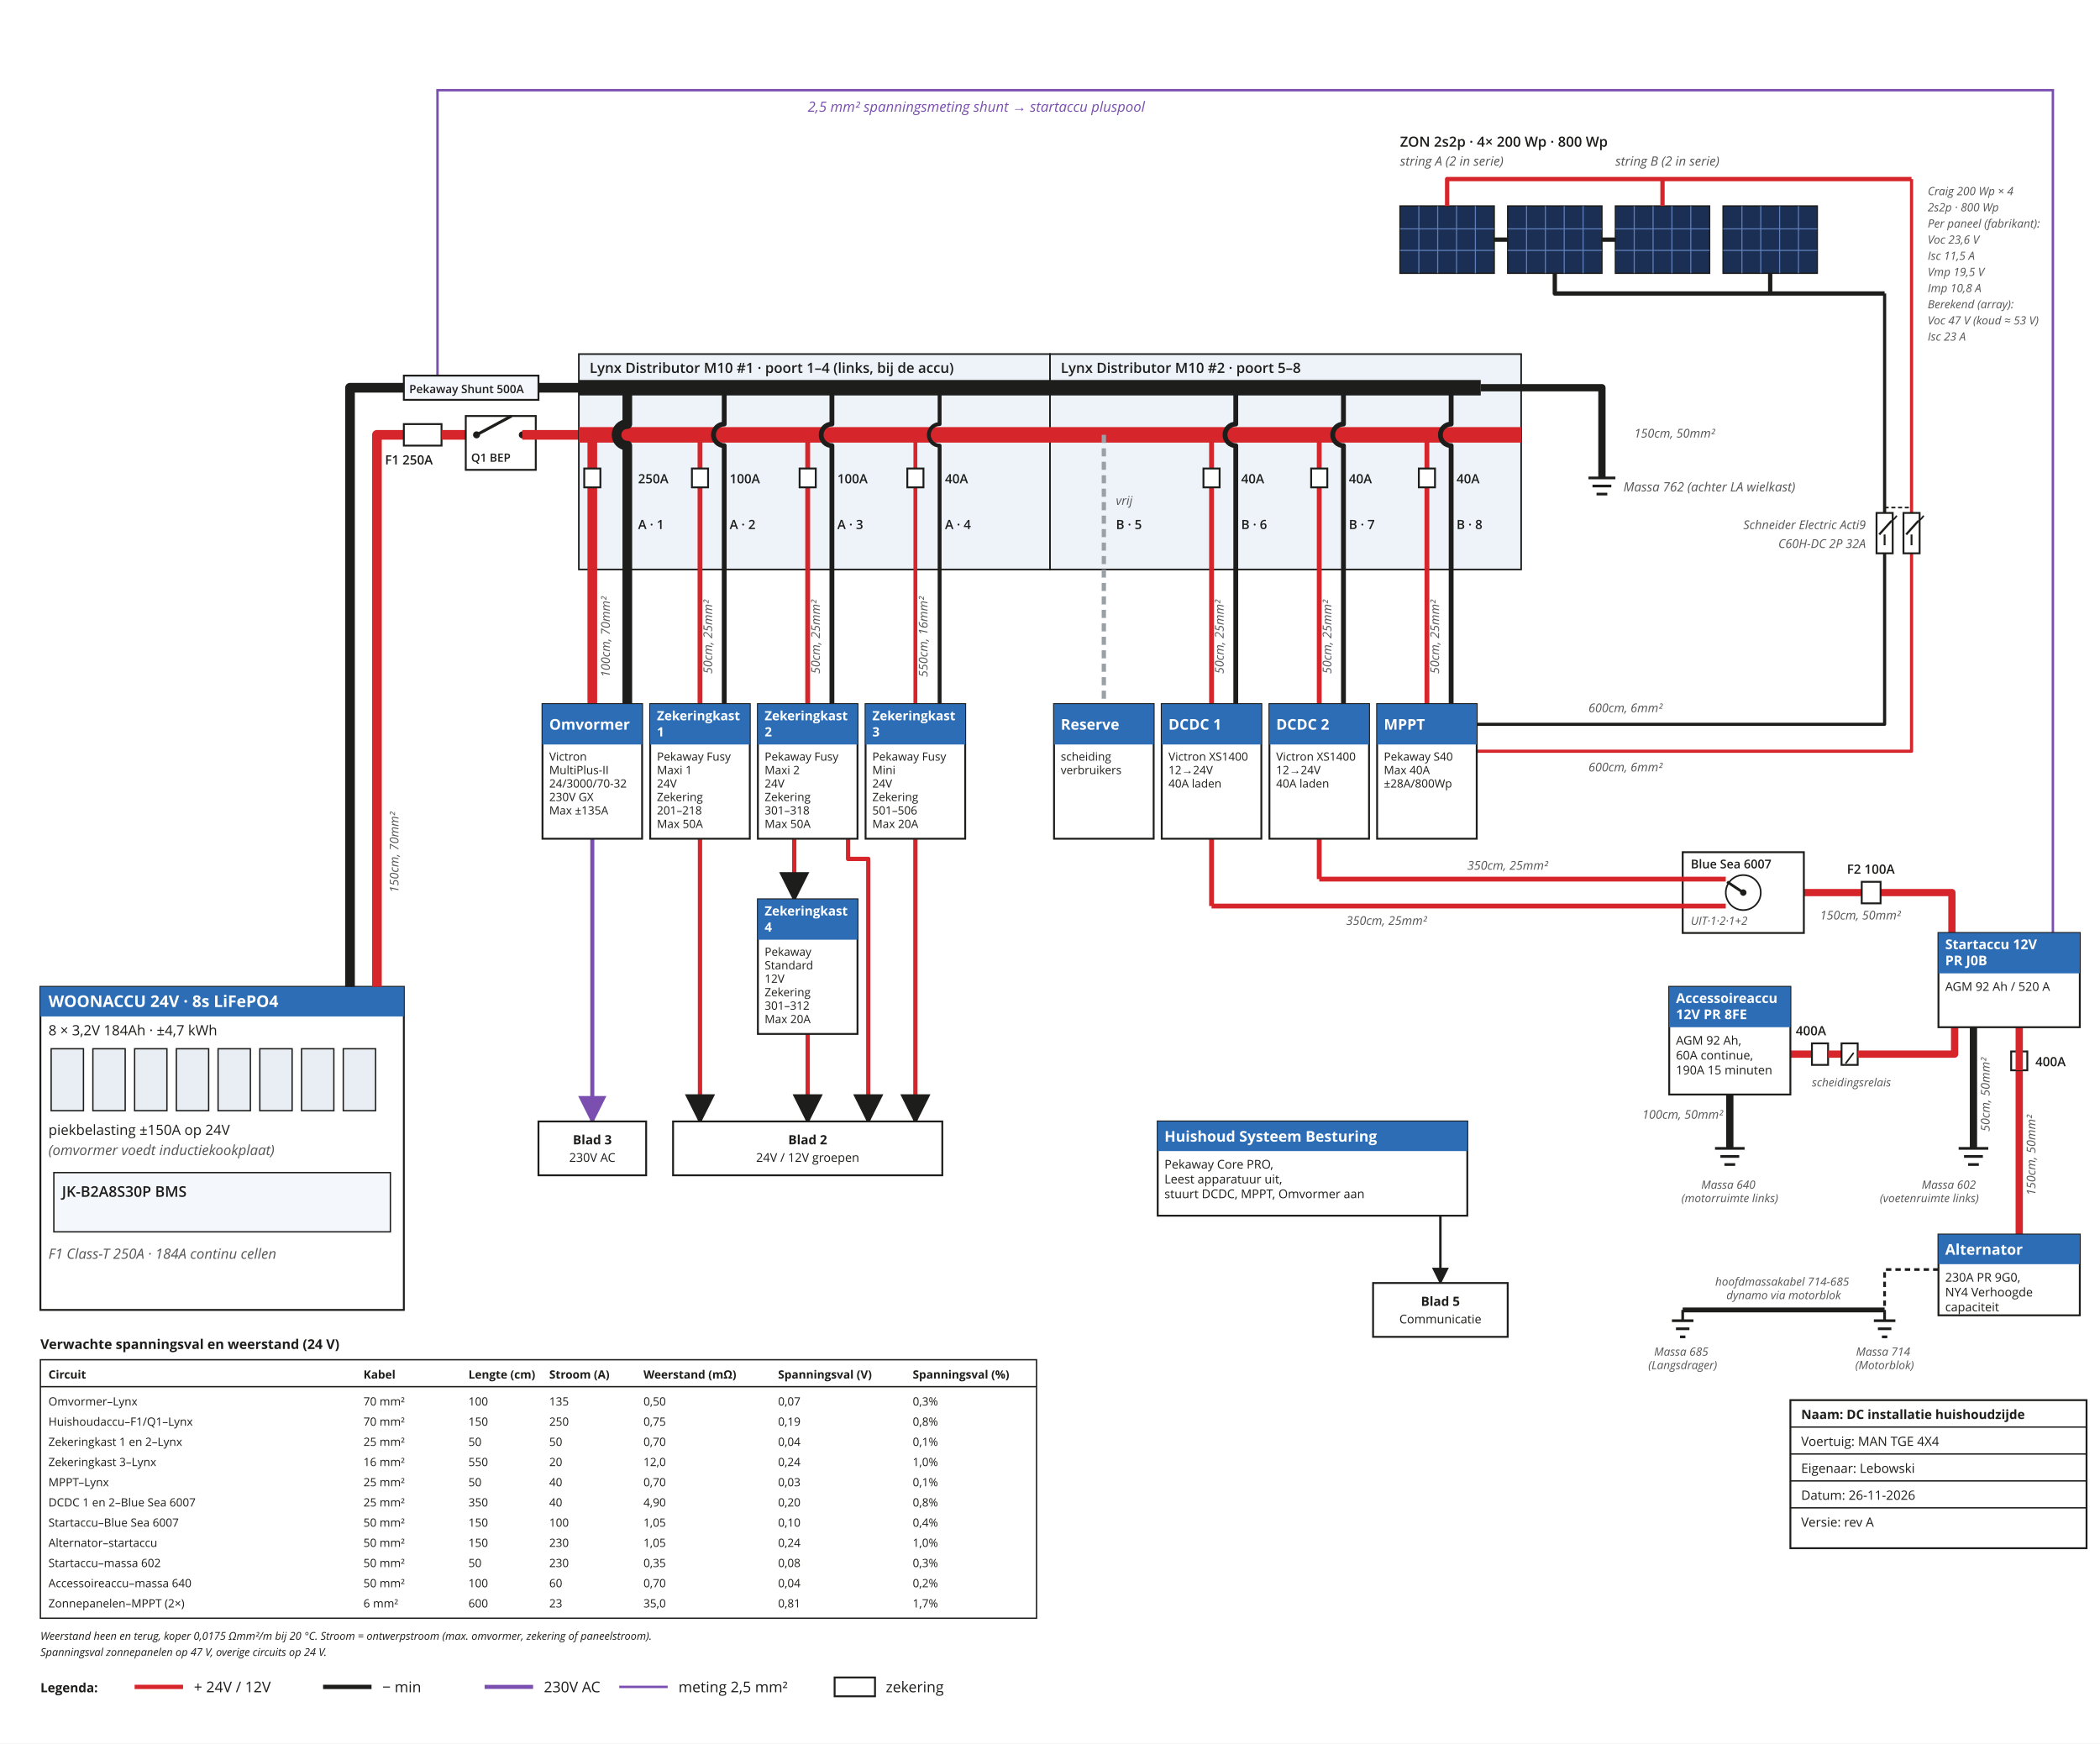
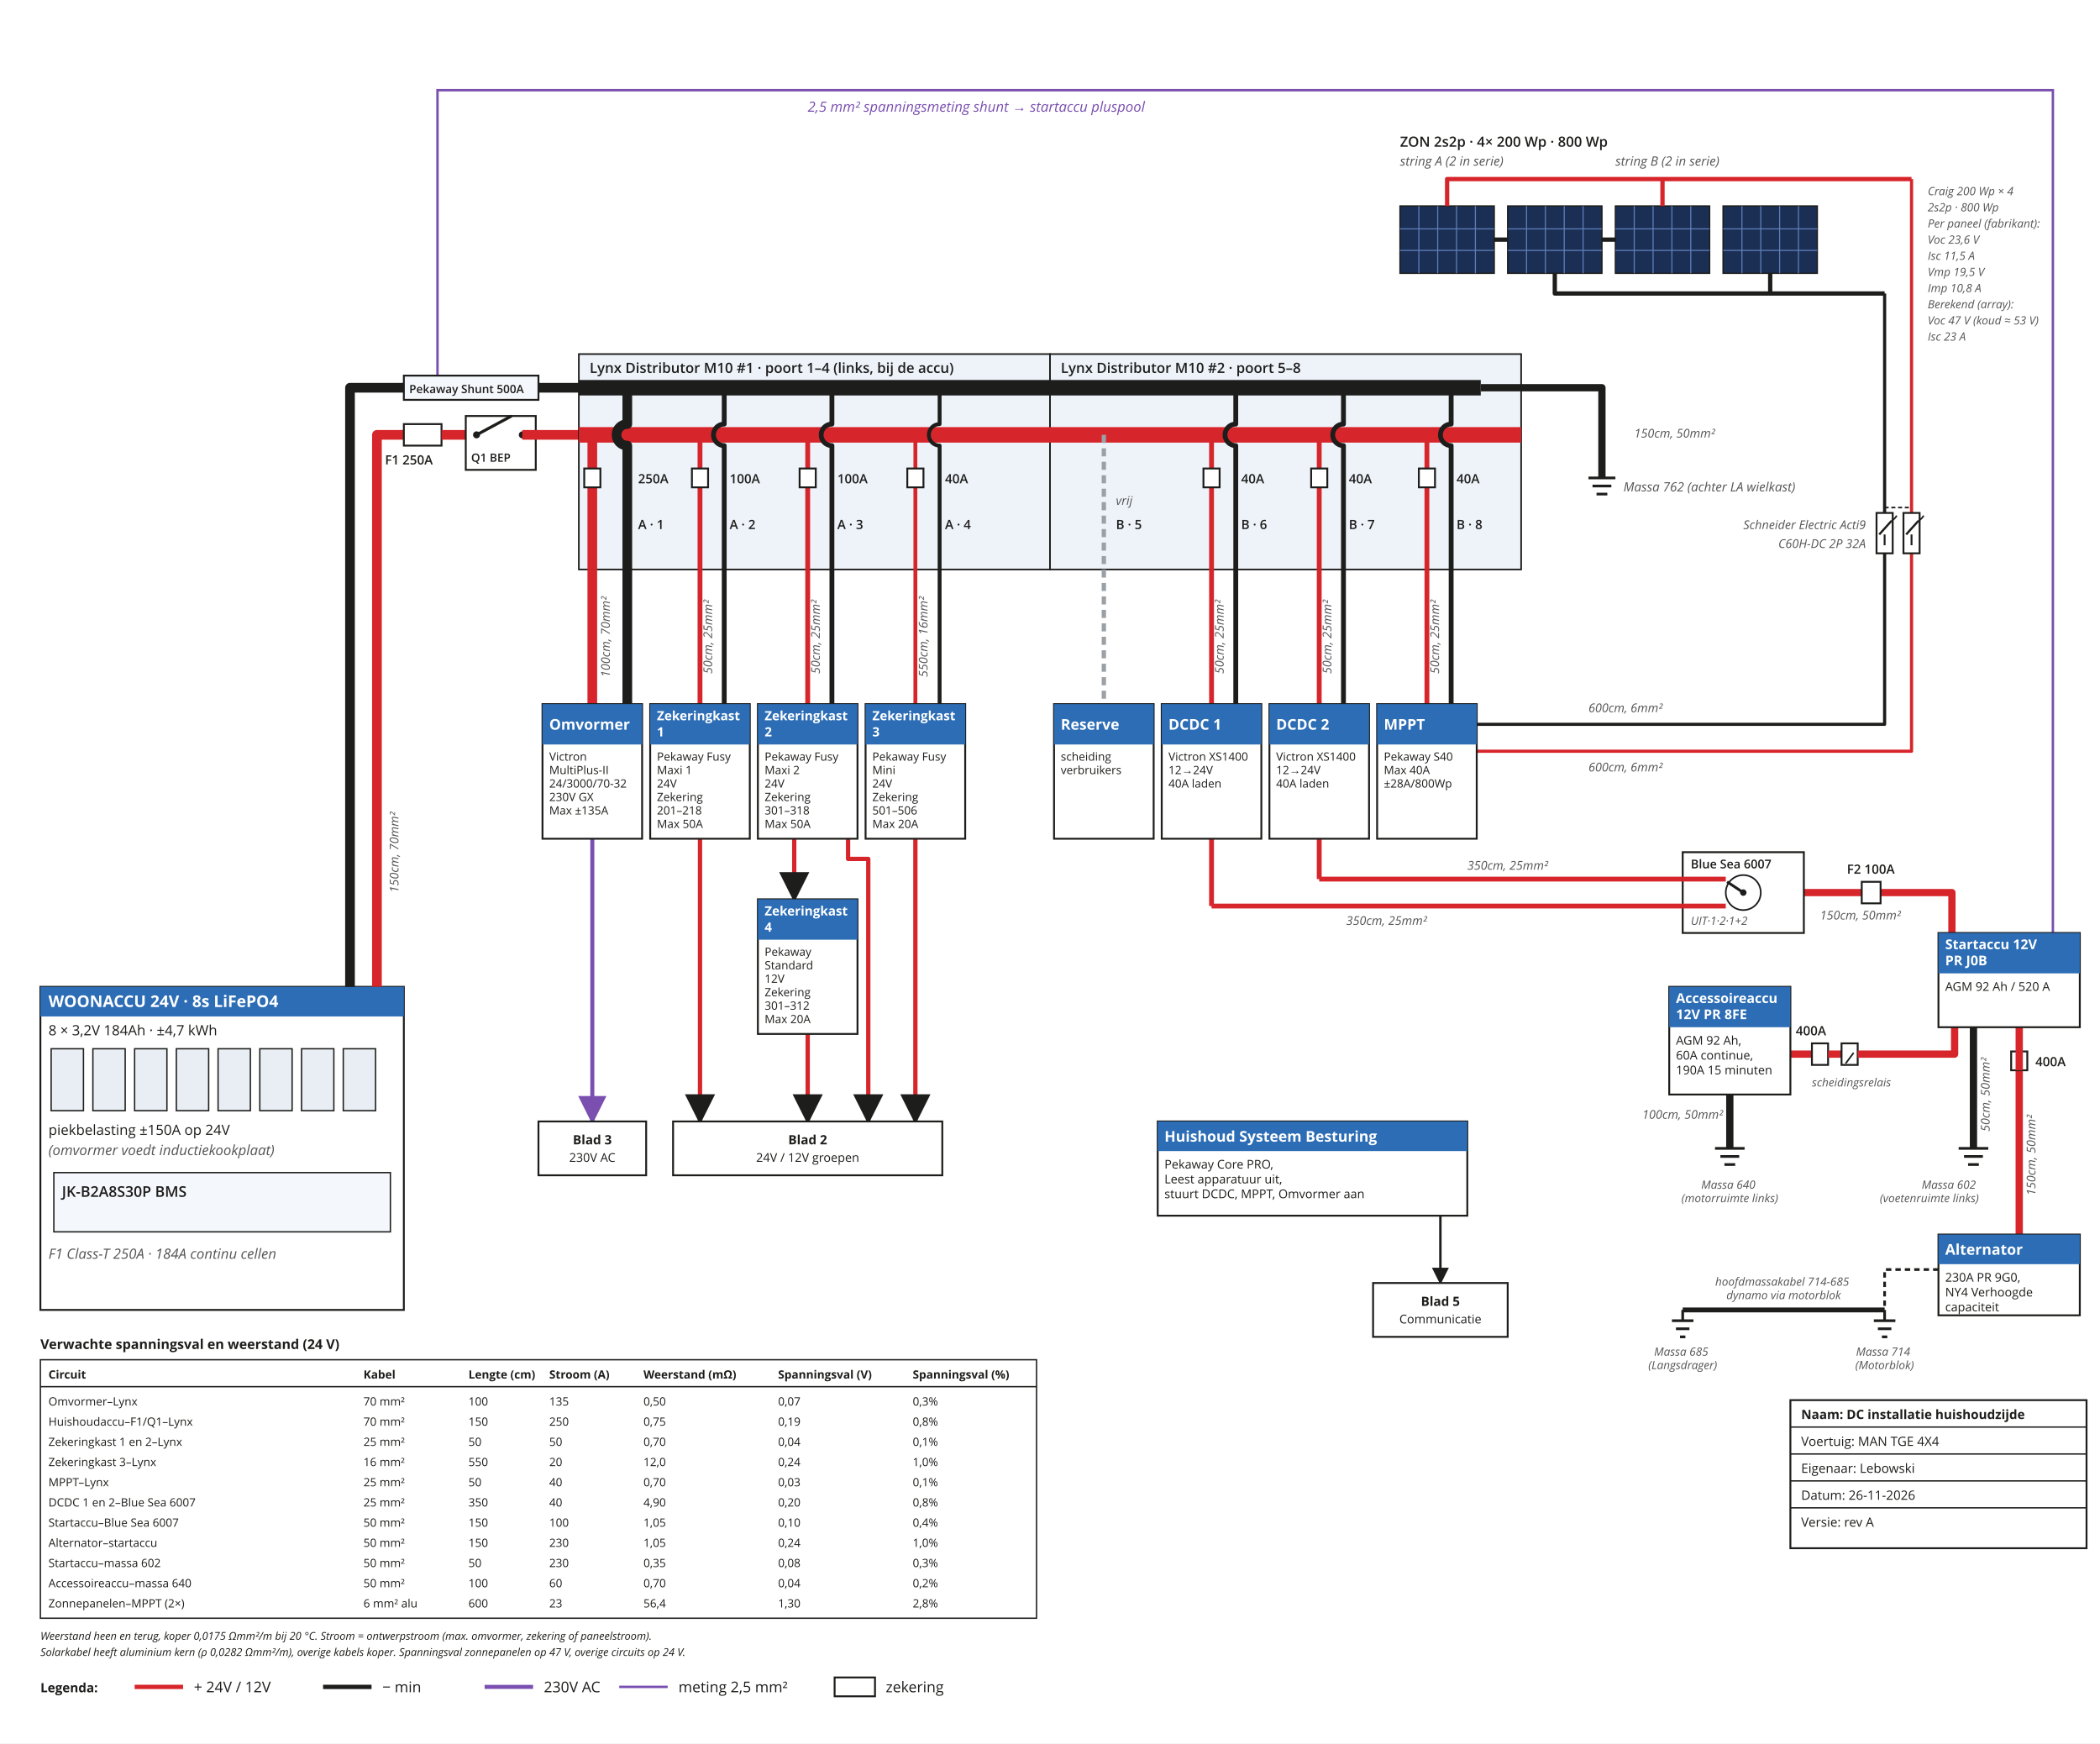
<svg xmlns="http://www.w3.org/2000/svg" viewBox="0 0 1560 1295" role="img" aria-label="Blad 1 energie en laden: woonaccu links onder, Lynx A en B midden met poorten 1 tot 8, zon 2s2p rechtsboven, 12V voertuigdelen rechts.">
  <rect width="100%" height="100%" fill="#fff" />
  <defs>
    <style>.p{stroke:#d7262b;stroke-width:3.2;fill:none;stroke-linejoin:round}
.n{stroke:#1d1d1b;stroke-width:3.2;fill:none;stroke-linejoin:round}
.ac{stroke:#7a4fb0;stroke-width:3;fill:none}
.box{fill:#fff;stroke:#1d1d1b;stroke-width:1.4}
.hd{fill:#2c6db5}
.ht{fill:#fff;font:700 12px 'Open Sans',Arial,sans-serif}
.bt{fill:#1d1d1b;font:400 11px 'Open Sans',Arial,sans-serif}
.lb{fill:#1d1d1b;font:600 11px 'Open Sans',Arial,sans-serif}
.cb{fill:#555;font:italic 400 10.5px 'Open Sans',Arial,sans-serif}
.fz{fill:#fff;stroke:#1d1d1b;stroke-width:1.4}
.fr{fill:#eef3fa;stroke:#1d1d1b;stroke-width:1.2}
.pv{fill:#1b2f55;stroke:#1d1d1b}
</style>
    <marker id="ar" viewBox="0 0 10 10" refX="9" refY="5" markerWidth="7" markerHeight="7" orient="auto-start-reverse">
      <path d="M0 0L10 5L0 10z" fill="#1d1d1b" />
    </marker>
    <marker id="arp" viewBox="0 0 10 10" refX="9" refY="5" markerWidth="7" markerHeight="7" orient="auto-start-reverse">
      <path d="M0 0L10 5L0 10z" fill="#7a4fb0" />
    </marker>
    <g id="pvp">
      <rect width="70" height="50" class="pv" />
      <path d="M0 17H70M0 33H70M14 0V50M28 0V50M42 0V50M56 0V50" stroke="#5f7fb8" stroke-width=".8" />
    </g>
  </defs>
  <g transform="translate(0,93)">
    <use href="#pvp" x="1040" y="60" />
    <use href="#pvp" x="1120" y="60" />
    <use href="#pvp" x="1200" y="60" />
    <use href="#pvp" x="1280" y="60" />
    <path d="M1110 85H1120" class="n" />
    <path d="M1190 85H1200" class="n" />
    <path d="M1075 60V40H1420" class="p" />
    <path d="M1155 110V125H1400" class="n" />
    <path d="M1235 60V40" class="p" />
    <path d="M1315 110V125" class="n" />
    <text x="1432" y="52" class="cb" style="font-size:8.5px">Craig 200 Wp × 4</text>
    <text x="1432" y="64" class="cb" style="font-size:8.5px">2s2p · 800 Wp</text>
    <text x="1432" y="76" class="cb" style="font-size:8.5px">Per paneel (fabrikant):</text>
    <text x="1432" y="88" class="cb" style="font-size:8.5px">Voc 23,6 V</text>
    <text x="1432" y="100" class="cb" style="font-size:8.5px">Isc 11,5 A</text>
    <text x="1432" y="112" class="cb" style="font-size:8.5px">Vmp 19,5 V</text>
    <text x="1432" y="124" class="cb" style="font-size:8.5px">Imp 10,8 A</text>
    <text x="1432" y="136" class="cb" style="font-size:8.5px">Berekend (array):</text>
    <text x="1432" y="148" class="cb" style="font-size:8.5px">Voc 47 V (koud ≈ 53 V)</text>
    <text x="1432" y="160" class="cb" style="font-size:8.5px">Isc 23 A</text>
    <text x="1040" y="30" class="cb" style="font-size:9.5px">string A (2 in serie)</text>
    <text x="1200" y="30" class="cb" style="font-size:9.5px">string B (2 in serie)</text>
    <text x="1040" y="16" class="lb" style="font-size:10.5px">ZON 2s2p · 4× 200 Wp · 800 Wp</text>
    <path d="M1420 40V465H1097" class="p" style="stroke-width:2.34" />
    <text x="1180" y="480" class="cb" style="font-size:9px">600cm, 6mm²</text>
    <path d="M1400 125V445H1097" class="n" style="stroke-width:2.34" />
    <text x="1180" y="436" class="cb" style="font-size:9px">600cm, 6mm²</text>
    <path d="M1400 284H1420" stroke="#1d1d1b" stroke-width="1.2" stroke-dasharray="3 2" />
    <rect x="1394" y="288" width="12" height="30" fill="#fff" stroke="#1d1d1b" stroke-width="1.4" />
    <path d="M1400 312V304" stroke="#1d1d1b" stroke-width="1.4" />
    <path d="M1396 304L1405 294" stroke="#1d1d1b" stroke-width="1.6" />
    <path d="M1405 294Q1408 292 1409 290" stroke="#1d1d1b" stroke-width="1.2" fill="none" />
    <rect x="1414" y="288" width="12" height="30" fill="#fff" stroke="#1d1d1b" stroke-width="1.4" />
    <path d="M1420 312V304" stroke="#1d1d1b" stroke-width="1.4" />
    <path d="M1416 304L1425 294" stroke="#1d1d1b" stroke-width="1.6" />
    <path d="M1425 294Q1428 292 1429 290" stroke="#1d1d1b" stroke-width="1.2" fill="none" />
    <path d="M1070 810V860" stroke="#1d1d1b" stroke-width="1.8" marker-end="url(#ar)" />
    <rect x="1020" y="860" width="100" height="40" class="box" />
    <text x="1070" y="877" text-anchor="middle" class="ht" style="font-size:9.5px;fill:#1d1d1b">Blad 5</text>
    <text x="1070" y="890" text-anchor="middle" class="bt" style="font-size:9px">Communicatie</text>
    <text x="1386" y="300" class="cb" style="font-size:9px" text-anchor="end">Schneider Electric Acti9</text>
    <text x="1386" y="314" class="cb" style="font-size:9px" text-anchor="end">C60H-DC 2P 32A</text>
    <path d="M325 187V-26H1525V600" stroke="#7a4fb0" stroke-width="1.8" fill="none" />
    <text x="600" y="-10" class="cb" style="fill:#7a4fb0">2,5 mm² spanningsmeting shunt → startaccu pluspool</text>
    <rect x="30" y="640" width="270" height="240" class="box" />
    <rect x="30" y="640" width="270" height="22" class="hd" />
    <text x="36" y="655" class="ht">WOONACCU 24V · 8s LiFePO4</text>
    <text x="36" y="676" class="bt" style="font-size:10.5px">8 × 3,2V 184Ah · ±4,7 kWh</text>
    <rect x="38" y="686" width="24" height="46" fill="#e9eef5" stroke="#1d1d1b" />
    <rect x="69" y="686" width="24" height="46" fill="#e9eef5" stroke="#1d1d1b" />
    <rect x="100" y="686" width="24" height="46" fill="#e9eef5" stroke="#1d1d1b" />
    <rect x="131" y="686" width="24" height="46" fill="#e9eef5" stroke="#1d1d1b" />
    <rect x="162" y="686" width="24" height="46" fill="#e9eef5" stroke="#1d1d1b" />
    <rect x="193" y="686" width="24" height="46" fill="#e9eef5" stroke="#1d1d1b" />
    <rect x="224" y="686" width="24" height="46" fill="#e9eef5" stroke="#1d1d1b" />
    <rect x="255" y="686" width="24" height="46" fill="#e9eef5" stroke="#1d1d1b" />
    <text x="36" y="750" class="bt" style="font-size:10.5px">piekbelasting ±150A op 24V</text>
    <text x="36" y="765" class="cb">(omvormer voedt inductiekookplaat)</text>
    <rect x="40" y="778" width="250" height="44" fill="#f4f7fb" stroke="#1d1d1b" />
    <text x="46" y="796" class="lb">JK-B2A8S30P BMS</text>
    <text x="36" y="842" class="cb">F1 Class-T 250A · 184A continu cellen</text>
    <path d="M260 640V195H300" class="n" style="stroke-width:7.2" />
    <path d="M280 640V230H300" class="p" style="stroke-width:7.2" />
    <text transform="translate(296,540) rotate(-90)" text-anchor="middle" class="cb" style="font-size:9px">150cm, 70mm²</text>
    <path d="M400 195H430" class="n" style="stroke-width:7.2" />
    <rect x="300" y="186" width="100" height="18" class="box" style="fill:#f4f7fb" />
    <text x="304" y="199" class="lb" style="font-size:8.5px">Pekaway Shunt 500A</text>
    <rect x="300" y="222" width="28" height="16" class="fz" />
    <text x="286" y="252" class="lb" style="font-size:9.5px">F1 250A</text>
    <path d="M328 230H346" class="p" style="stroke-width:7.2" />
    <rect x="346" y="216" width="52" height="40" fill="none" stroke="#1d1d1b" stroke-width="1.4" />
    <circle cx="354" cy="230" r="2.6" fill="#1d1d1b" />
    <circle cx="388" cy="230" r="2.6" fill="#1d1d1b" />
    <path d="M354 230L380 216" stroke="#1d1d1b" stroke-width="2.2" />
    <path d="M388 230H430" class="p" style="stroke-width:7.2" />
    <text x="350" y="250" class="lb" style="font-size:8.5px">Q1 BEP</text>
    <rect x="430" y="170" width="350" height="160" class="fr" />
    <text x="438" y="184" class="lb" style="font-size:10.5px">Lynx Distributor M10 #1 · poort 1–4 (links, bij de accu)</text>
    <rect x="780" y="170" width="350" height="160" class="fr" />
    <text x="788" y="184" class="lb" style="font-size:10.5px">Lynx Distributor M10 #2 · poort 5–8</text>
    <path d="M430 195H1100" class="n" style="stroke-width:11.5" />
    <path d="M430 230H1130" class="p" style="stroke-width:11.5" />
    <path d="M1100 195H1190V262" class="n" style="stroke-width:5.4" />
    <text x="1214" y="232" class="cb" style="font-size:9px">150cm, 50mm²</text>
    <path d="M1180 262H1200M1183 268H1197M1186 274H1194" stroke="#1d1d1b" stroke-width="2" />
    <text x="1206" y="272" class="cb" style="font-size:9.5px">Massa 762 (achter LA wielkast)</text>
    <path d="M466 430V238a8 8 0 0 1 0-16V195" class="n" style="stroke-width:7.2" />
    <path d="M538 430V238a8 8 0 0 1 0-16V195" class="n" style="stroke-width:3.6" />
    <path d="M618 430V238a8 8 0 0 1 0-16V195" class="n" style="stroke-width:3.6" />
    <path d="M698 430V238a8 8 0 0 1 0-16V195" class="n" style="stroke-width:2.88" />
    <path d="M918 430V238a8 8 0 0 1 0-16V195" class="n" style="stroke-width:3.6" />
    <path d="M998 430V238a8 8 0 0 1 0-16V195" class="n" style="stroke-width:3.6" />
    <path d="M1078 430V238a8 8 0 0 1 0-16V195" class="n" style="stroke-width:3.6" />
    <path d="M440 230V330" class="p" style="stroke-width:7.2" />
    <rect x="434" y="255" width="12" height="14" class="fz" />
    <text x="474" y="266" class="lb" style="font-size:9.5px">250A</text>
    <text x="474" y="300" class="lb" style="font-size:9.5px">A · 1</text>
    <path d="M440 330V430" class="p" style="stroke-width:7.2" />
    <path d="M520 230V330" class="p" style="stroke-width:3.6" />
    <rect x="514" y="255" width="12" height="14" class="fz" />
    <text x="542" y="266" class="lb" style="font-size:9.5px">100A</text>
    <text x="542" y="300" class="lb" style="font-size:9.5px">A · 2</text>
    <path d="M520 330V430" class="p" style="stroke-width:3.6" />
    <path d="M600 230V330" class="p" style="stroke-width:3.6" />
    <rect x="594" y="255" width="12" height="14" class="fz" />
    <text x="622" y="266" class="lb" style="font-size:9.5px">100A</text>
    <text x="622" y="300" class="lb" style="font-size:9.5px">A · 3</text>
    <path d="M600 330V430" class="p" style="stroke-width:3.6" />
    <path d="M680 230V330" class="p" style="stroke-width:2.88" />
    <rect x="674" y="255" width="12" height="14" class="fz" />
    <text x="702" y="266" class="lb" style="font-size:9.5px">40A</text>
    <text x="702" y="300" class="lb" style="font-size:9.5px">A · 4</text>
    <path d="M680 330V430" class="p" style="stroke-width:2.88" />
    <path d="M820 230V330" class="p" style="stroke:#9aa0a6;stroke-dasharray:6 4" />
    <text x="829" y="282" class="cb" style="font-size:9px">vrij</text>
    <text x="829" y="300" class="lb" style="font-size:9.5px">B · 5</text>
    <path d="M820 330V430" class="p" style="stroke:#9aa0a6;stroke-dasharray:6 4" />
    <path d="M900 230V330" class="p" style="stroke-width:3.6" />
    <rect x="894" y="255" width="12" height="14" class="fz" />
    <text x="922" y="266" class="lb" style="font-size:9.5px">40A</text>
    <text x="922" y="300" class="lb" style="font-size:9.5px">B · 6</text>
    <path d="M900 330V430" class="p" style="stroke-width:3.6" />
    <path d="M980 230V330" class="p" style="stroke-width:3.6" />
    <rect x="974" y="255" width="12" height="14" class="fz" />
    <text x="1002" y="266" class="lb" style="font-size:9.5px">40A</text>
    <text x="1002" y="300" class="lb" style="font-size:9.5px">B · 7</text>
    <path d="M980 330V430" class="p" style="stroke-width:3.6" />
    <path d="M1060 230V330" class="p" style="stroke-width:3.6" />
    <rect x="1054" y="255" width="12" height="14" class="fz" />
    <text x="1082" y="266" class="lb" style="font-size:9.5px">40A</text>
    <text x="1082" y="300" class="lb" style="font-size:9.5px">B · 8</text>
    <path d="M1060 330V430" class="p" style="stroke-width:3.6" />
    <path d="M440 530V740" class="ac" marker-end="url(#arp)" />
    <path d="M520 530V740" class="p" marker-end="url(#ar)" />
    <path d="M630 530V545H645V740" class="p" marker-end="url(#ar)" />
    <path d="M590 530V575" class="p" marker-end="url(#ar)" />
    <path d="M600 675V740" class="p" marker-end="url(#ar)" />
    <path d="M680 530V740" class="p" marker-end="url(#ar)" />
    <path d="M1450 600V570H1340" class="p" style="stroke-width:5.4" />
    <rect x="1383" y="562" width="14" height="16" class="fz" />
    <text x="1372" y="556" class="lb" style="font-size:9.5px">F2 100A</text>
    <text x="1352" y="590" class="cb" style="font-size:9px">150cm, 50mm²</text>
    <rect x="1250" y="540" width="90" height="60" class="box" />
    <circle cx="1295" cy="570" r="13" fill="#fff" stroke="#1d1d1b" stroke-width="1.2" />
    <circle cx="1295" cy="570" r="2.4" fill="#1d1d1b" />
    <path d="M1295 570L1283 562" stroke="#1d1d1b" stroke-width="2" />
    <text x="1256" y="552" class="lb" style="font-size:9px">Blue Sea 6007</text>
    <text x="1256" y="594" class="cb" style="font-size:8.5px">UIT·1·2·1+2</text>
    <path d="M1250 560H1282" class="p" style="stroke-width:3.6" />
    <path d="M1250 580H1282" class="p" style="stroke-width:3.6" />
    <path d="M980 560V530" class="p" style="stroke-width:3.6" />
    <path d="M980 560H1250" class="p" style="stroke-width:3.6" />
    <path d="M900 580V530" class="p" style="stroke-width:3.6" />
    <path d="M900 580H1250" class="p" style="stroke-width:3.6" />
    <text x="1090" y="553" class="cb" style="font-size:9px">350cm, 25mm²</text>
    <text x="1000" y="594" class="cb" style="font-size:9px">350cm, 25mm²</text>
    <path d="M1330 690H1346" class="p" style="stroke-width:5.4" />
    <rect x="1346" y="682" width="12" height="16" class="fz" />
    <text x="1334" y="676" class="lb" style="font-size:9.5px">400A</text>
    <path d="M1358 690H1368" class="p" style="stroke-width:5.4" />
    <rect x="1368" y="682" width="12" height="16" class="fz" />
    <path d="M1371 697L1377 689" stroke="#1d1d1b" stroke-width="1.2" />
    <text x="1346" y="714" class="cb" style="font-size:8.5px">scheidingsrelais</text>
    <path d="M1380 690H1452V670" class="p" style="stroke-width:5.4" />
    <path d="M1466 670V760" class="n" style="stroke-width:5.4" />
    <path d="M1455 760H1477M1459 766H1473M1462 772H1470" stroke="#1d1d1b" stroke-width="2" />
    <text x="1470" y="790" text-anchor="end" class="cb" style="font-size:8.5px">
      <tspan x="1470" dy="0">Massa 602</tspan>
      <tspan x="1470" dy="10">(voetenruimte links)</tspan>
    </text>
    <path d="M1440 850H1400V880" stroke="#1d1d1b" stroke-width="2" stroke-dasharray="4 3" fill="none" />
    <path d="M1400 880H1250" class="n" style="stroke-width:3.6" />
    <text x="1325" y="862" text-anchor="middle" class="cb" style="font-size:8.5px">
      <tspan x="1325" dy="0">hoofdmassakabel 714-685</tspan>
      <tspan x="1325" dy="10">dynamo via motorblok</tspan>
    </text>
    <path d="M1400 880V888M1392 888H1408M1395 894H1405M1398 900H1402" stroke="#1d1d1b" stroke-width="2" />
    <text x="1400" y="914" text-anchor="middle" class="cb" style="font-size:8.5px">
      <tspan x="1400" dy="0">Massa 714</tspan>
      <tspan x="1400" dy="10">(Motorblok)</tspan>
    </text>
    <path d="M1250 880V888M1242 888H1258M1245 894H1255M1248 900H1252" stroke="#1d1d1b" stroke-width="2" />
    <text x="1250" y="914" text-anchor="middle" class="cb" style="font-size:8.5px">
      <tspan x="1250" dy="0">Massa 685</tspan>
      <tspan x="1250" dy="10">(Langsdrager)</tspan>
    </text>
    <path d="M1285 720V760" class="n" style="stroke-width:5.4" />
    <path d="M1274 760H1296M1278 766H1292M1281 772H1289" stroke="#1d1d1b" stroke-width="2" />
    <text x="1280" y="738" text-anchor="end" class="cb" style="font-size:9px">100cm, 50mm²</text>
    <text x="1285" y="790" text-anchor="middle" class="cb" style="font-size:8.5px">
      <tspan x="1285" dy="0">Massa 640</tspan>
      <tspan x="1285" dy="10">(motorruimte links)</tspan>
    </text>
    <path d="M1500 824V688" class="p" style="stroke-width:5.4" />
    <rect x="1494" y="688" width="12" height="14" class="fz" />
    <path d="M1500 702V670" class="p" style="stroke-width:5.4" />
    <text x="1512" y="699" class="lb" style="font-size:9.5px">400A</text>
    <text transform="translate(1478,720) rotate(-90)" text-anchor="middle" class="cb" style="font-size:9px">50cm, 50mm²</text>
    <text transform="translate(1512,765) rotate(-90)" text-anchor="middle" class="cb" style="font-size:9px">150cm, 50mm²</text>
    <g transform="translate(30,1152)">
      <text x="0" y="12" class="bt" style="font-size:9.5px;font-weight:700;fill:#1d1d1b">Legenda:</text>
      <g transform="translate(70,0)">
        <path d="M0 8H36" class="p" />
        <text x="44" y="12" class="bt">+ 24V / 12V</text>
        <path d="M140 8H176" class="n" />
        <text x="184" y="12" class="bt">− min</text>
        <path d="M260 8H296" class="ac" />
        <text x="304" y="12" class="bt">230V AC</text>
        <path d="M360 8H396" stroke="#7a4fb0" stroke-width="1.8" />
        <text x="404" y="12" class="bt">meting 2,5 mm²</text>
        <rect x="520" y="1" width="30" height="14" class="fz" />
        <text x="558" y="12" class="bt">zekering</text>
      </g>
    </g>
    <rect x="403" y="430" width="74" height="100" class="box" />
    <rect x="403" y="430" width="74" height="30" class="hd" />
    <text x="408" y="449" class="ht" style="font-size:11px">Omvormer</text>
    <text x="408" y="472" class="bt" style="font-size:8.5px">Victron</text>
    <text x="408" y="482" class="bt" style="font-size:8.5px">MultiPlus-II</text>
    <text x="408" y="492" class="bt" style="font-size:8.5px">24/3000/70-32</text>
    <text x="408" y="502" class="bt" style="font-size:8.5px">230V GX</text>
    <text x="408" y="512" class="bt" style="font-size:8.5px">Max ±135A</text>
    <rect x="483" y="430" width="74" height="100" class="box" />
    <rect x="483" y="430" width="74" height="30" class="hd" />
    <text x="488" y="442" class="ht" style="font-size:9.5px">Zekeringkast</text>
    <text x="488" y="454" class="ht" style="font-size:9.5px">1</text>
    <text x="488" y="472" class="bt" style="font-size:8.5px">Pekaway Fusy</text>
    <text x="488" y="482" class="bt" style="font-size:8.5px">Maxi 1</text>
    <text x="488" y="492" class="bt" style="font-size:8.5px">24V</text>
    <text x="488" y="502" class="bt" style="font-size:8.5px">Zekering</text>
    <text x="488" y="512" class="bt" style="font-size:8.5px">201–218</text>
    <text x="488" y="522" class="bt" style="font-size:8.5px">Max 50A</text>
    <rect x="563" y="430" width="74" height="100" class="box" />
    <rect x="563" y="430" width="74" height="30" class="hd" />
    <text x="568" y="442" class="ht" style="font-size:9.5px">Zekeringkast</text>
    <text x="568" y="454" class="ht" style="font-size:9.5px">2</text>
    <text x="568" y="472" class="bt" style="font-size:8.5px">Pekaway Fusy</text>
    <text x="568" y="482" class="bt" style="font-size:8.5px">Maxi 2</text>
    <text x="568" y="492" class="bt" style="font-size:8.5px">24V</text>
    <text x="568" y="502" class="bt" style="font-size:8.5px">Zekering</text>
    <text x="568" y="512" class="bt" style="font-size:8.5px">301–318</text>
    <text x="568" y="522" class="bt" style="font-size:8.5px">Max 50A</text>
    <rect x="563" y="575" width="74" height="100" class="box" />
    <rect x="563" y="575" width="74" height="30" class="hd" />
    <text x="568" y="587" class="ht" style="font-size:9.5px">Zekeringkast</text>
    <text x="568" y="599" class="ht" style="font-size:9.5px">4</text>
    <text x="568" y="617" class="bt" style="font-size:8.5px">Pekaway</text>
    <text x="568" y="627" class="bt" style="font-size:8.5px">Standard</text>
    <text x="568" y="637" class="bt" style="font-size:8.5px">12V</text>
    <text x="568" y="647" class="bt" style="font-size:8.5px">Zekering</text>
    <text x="568" y="657" class="bt" style="font-size:8.5px">301–312</text>
    <text x="568" y="667" class="bt" style="font-size:8.5px">Max 20A</text>
    <rect x="643" y="430" width="74" height="100" class="box" />
    <rect x="643" y="430" width="74" height="30" class="hd" />
    <text x="648" y="442" class="ht" style="font-size:9.5px">Zekeringkast</text>
    <text x="648" y="454" class="ht" style="font-size:9.5px">3</text>
    <text x="648" y="472" class="bt" style="font-size:8.5px">Pekaway Fusy</text>
    <text x="648" y="482" class="bt" style="font-size:8.5px">Mini</text>
    <text x="648" y="492" class="bt" style="font-size:8.5px">24V</text>
    <text x="648" y="502" class="bt" style="font-size:8.5px">Zekering</text>
    <text x="648" y="512" class="bt" style="font-size:8.5px">501–506</text>
    <text x="648" y="522" class="bt" style="font-size:8.5px">Max 20A</text>
    <rect x="783" y="430" width="74" height="100" class="box" />
    <rect x="783" y="430" width="74" height="30" class="hd" />
    <text x="788" y="449" class="ht" style="font-size:11px">Reserve</text>
    <text x="788" y="472" class="bt" style="font-size:8.5px">scheiding</text>
    <text x="788" y="482" class="bt" style="font-size:8.5px">verbruikers</text>
    <rect x="863" y="430" width="74" height="100" class="box" />
    <rect x="863" y="430" width="74" height="30" class="hd" />
    <text x="868" y="449" class="ht" style="font-size:11px">DCDC 1</text>
    <text x="868" y="472" class="bt" style="font-size:8.5px">Victron XS1400</text>
    <text x="868" y="482" class="bt" style="font-size:8.5px">12→24V</text>
    <text x="868" y="492" class="bt" style="font-size:8.5px">40A laden</text>
    <rect x="943" y="430" width="74" height="100" class="box" />
    <rect x="943" y="430" width="74" height="30" class="hd" />
    <text x="948" y="449" class="ht" style="font-size:11px">DCDC 2</text>
    <text x="948" y="472" class="bt" style="font-size:8.5px">Victron XS1400</text>
    <text x="948" y="482" class="bt" style="font-size:8.5px">12→24V</text>
    <text x="948" y="492" class="bt" style="font-size:8.5px">40A laden</text>
    <rect x="1023" y="430" width="74" height="100" class="box" />
    <rect x="1023" y="430" width="74" height="30" class="hd" />
    <text x="1028" y="449" class="ht" style="font-size:11px">MPPT</text>
    <text x="1028" y="472" class="bt" style="font-size:8.5px">Pekaway S40</text>
    <text x="1028" y="482" class="bt" style="font-size:8.5px">Max 40A</text>
    <text x="1028" y="492" class="bt" style="font-size:8.5px">±28A/800Wp</text>
    <text transform="translate(453,380) rotate(-90)" text-anchor="middle" class="cb" style="font-size:9px">100cm, 70mm²</text>
    <text transform="translate(529,380) rotate(-90)" text-anchor="middle" class="cb" style="font-size:9px">50cm, 25mm²</text>
    <text transform="translate(609,380) rotate(-90)" text-anchor="middle" class="cb" style="font-size:9px">50cm, 25mm²</text>
    <text transform="translate(689,380) rotate(-90)" text-anchor="middle" class="cb" style="font-size:9px">550cm, 16mm²</text>
    <text transform="translate(909,380) rotate(-90)" text-anchor="middle" class="cb" style="font-size:9px">50cm, 25mm²</text>
    <text transform="translate(989,380) rotate(-90)" text-anchor="middle" class="cb" style="font-size:9px">50cm, 25mm²</text>
    <text transform="translate(1069,380) rotate(-90)" text-anchor="middle" class="cb" style="font-size:9px">50cm, 25mm²</text>
    <rect x="400" y="740" width="80" height="40" class="box" />
    <text x="440" y="757" text-anchor="middle" class="ht" style="font-size:9.5px;fill:#1d1d1b">Blad 3</text>
    <text x="440" y="770" text-anchor="middle" class="bt" style="font-size:9px">230V AC</text>
    <rect x="500" y="740" width="200" height="40" class="box" />
    <text x="600" y="757" text-anchor="middle" class="ht" style="font-size:9.5px;fill:#1d1d1b">Blad 2</text>
    <text x="600" y="770" text-anchor="middle" class="bt" style="font-size:9px">24V / 12V groepen</text>
    <rect x="1440" y="600" width="105" height="70" class="box" />
    <rect x="1440" y="600" width="105" height="30" class="hd" />
    <text x="1445" y="612" class="ht" style="font-size:10px">Startaccu 12V</text>
    <text x="1445" y="624" class="ht" style="font-size:10px">PR J0B</text>
    <text x="1445" y="643" class="bt" style="font-size:9px">AGM 92 Ah / 520 A</text>
    <rect x="1240" y="640" width="90" height="80" class="box" />
    <rect x="1240" y="640" width="90" height="30" class="hd" />
    <text x="1245" y="652" class="ht" style="font-size:10px">Accessoireaccu</text>
    <text x="1245" y="664" class="ht" style="font-size:10px">12V PR 8FE</text>
    <text x="1245" y="683" class="bt" style="font-size:9px">AGM 92 Ah,</text>
    <text x="1245" y="694" class="bt" style="font-size:9px">60A continue,</text>
    <text x="1245" y="705" class="bt" style="font-size:9px">190A 15 minuten</text>
    <rect x="1440" y="824" width="105" height="60" class="box" />
    <rect x="1440" y="824" width="105" height="22" class="hd" />
    <text x="1445" y="839" class="ht" style="font-size:11px">Alternator</text>
    <text x="1445" y="859" class="bt" style="font-size:9px">230A PR 9G0,</text>
    <text x="1445" y="870" class="bt" style="font-size:9px">NY4 Verhoogde</text>
    <text x="1445" y="881" class="bt" style="font-size:9px">capaciteit</text>
    <rect x="860" y="740" width="230" height="70" class="box" />
    <rect x="860" y="740" width="230" height="22" class="hd" />
    <text x="865" y="755" class="ht" style="font-size:11px">Huishoud Systeem Besturing</text>
    <text x="865" y="775" class="bt" style="font-size:9px">Pekaway Core PRO,</text>
    <text x="865" y="786" class="bt" style="font-size:9px">Leest apparatuur uit,</text>
    <text x="865" y="797" class="bt" style="font-size:9px">stuurt DCDC, MPPT, Omvormer aan</text>
  </g>
  <g font-family="Open Sans,Arial,sans-serif">
    <rect x="1330" y="1040" width="220" height="110" fill="#fff" stroke="#1d1d1b" stroke-width="1.4" />
    <path d="M1330 1060H1550M1330 1080H1550M1330 1100H1550M1330 1120H1550" stroke="#1d1d1b" stroke-width="1" />
    <text x="1338" y="1054" font-size="9.5" font-weight="700" fill="#1d1d1b">Naam: DC installatie huishoudzijde</text>
    <text x="1338" y="1074" font-size="9.5" fill="#1d1d1b">Voertuig: MAN TGE 4X4</text>
    <text x="1338" y="1114" font-size="9.5" fill="#1d1d1b">Datum: 26-11-2026</text>
    <text x="1338" y="1134" font-size="9.5" fill="#1d1d1b">Versie: rev A</text>
    <text x="1338" y="1094" font-size="9.5" fill="#1d1d1b">Eigenaar: Lebowski</text>
  </g>
  <g transform="translate(30,990)" font-family="Open Sans,Arial,sans-serif">
    <text x="0" y="12" style="font-size:10px;font-weight:700;fill:#1d1d1b">Verwachte spanningsval en weerstand (24 V)</text>
    <rect x="0" y="20" width="740" height="192" fill="#fff" stroke="#1d1d1b" stroke-width="1" />
    <path d="M0 40H740" stroke="#1d1d1b" stroke-width="1" />
    <text x="6" y="34" style="font-size:8.5px;font-weight:700;fill:#1d1d1b">Circuit</text>
    <text x="240" y="34" style="font-size:8.5px;font-weight:700;fill:#1d1d1b">Kabel</text>
    <text x="318" y="34" style="font-size:8.5px;font-weight:700;fill:#1d1d1b">Lengte (cm)</text>
    <text x="378" y="34" style="font-size:8.5px;font-weight:700;fill:#1d1d1b">Stroom (A)</text>
    <text x="448" y="34" style="font-size:8.5px;font-weight:700;fill:#1d1d1b">Weerstand (mΩ)</text>
    <text x="548" y="34" style="font-size:8.5px;font-weight:700;fill:#1d1d1b">Spanningsval (V)</text>
    <text x="648" y="34" style="font-size:8.5px;font-weight:700;fill:#1d1d1b">Spanningsval (%)</text>
    <text x="6" y="54" style="font-size:8.5px;fill:#1d1d1b">Omvormer–Lynx</text>
    <text x="240" y="54" style="font-size:8.5px;fill:#1d1d1b">70 mm²</text>
    <text x="318" y="54" style="font-size:8.5px;fill:#1d1d1b">100</text>
    <text x="378" y="54" style="font-size:8.5px;fill:#1d1d1b">135</text>
    <text x="448" y="54" style="font-size:8.5px;fill:#1d1d1b">0,50</text>
    <text x="548" y="54" style="font-size:8.5px;fill:#1d1d1b">0,07</text>
    <text x="648" y="54" style="font-size:8.5px;fill:#1d1d1b">0,3%</text>
    <text x="6" y="69" style="font-size:8.5px;fill:#1d1d1b">Huishoudaccu–F1/Q1–Lynx</text>
    <text x="240" y="69" style="font-size:8.5px;fill:#1d1d1b">70 mm²</text>
    <text x="318" y="69" style="font-size:8.5px;fill:#1d1d1b">150</text>
    <text x="378" y="69" style="font-size:8.5px;fill:#1d1d1b">250</text>
    <text x="448" y="69" style="font-size:8.5px;fill:#1d1d1b">0,75</text>
    <text x="548" y="69" style="font-size:8.5px;fill:#1d1d1b">0,19</text>
    <text x="648" y="69" style="font-size:8.5px;fill:#1d1d1b">0,8%</text>
    <text x="6" y="84" style="font-size:8.5px;fill:#1d1d1b">Zekeringkast 1 en 2–Lynx</text>
    <text x="240" y="84" style="font-size:8.5px;fill:#1d1d1b">25 mm²</text>
    <text x="318" y="84" style="font-size:8.5px;fill:#1d1d1b">50</text>
    <text x="378" y="84" style="font-size:8.5px;fill:#1d1d1b">50</text>
    <text x="448" y="84" style="font-size:8.5px;fill:#1d1d1b">0,70</text>
    <text x="548" y="84" style="font-size:8.5px;fill:#1d1d1b">0,04</text>
    <text x="648" y="84" style="font-size:8.5px;fill:#1d1d1b">0,1%</text>
    <text x="6" y="99" style="font-size:8.5px;fill:#1d1d1b">Zekeringkast 3–Lynx</text>
    <text x="240" y="99" style="font-size:8.5px;fill:#1d1d1b">16 mm²</text>
    <text x="318" y="99" style="font-size:8.5px;fill:#1d1d1b">550</text>
    <text x="378" y="99" style="font-size:8.5px;fill:#1d1d1b">20</text>
    <text x="448" y="99" style="font-size:8.5px;fill:#1d1d1b">12,0</text>
    <text x="548" y="99" style="font-size:8.5px;fill:#1d1d1b">0,24</text>
    <text x="648" y="99" style="font-size:8.5px;fill:#1d1d1b">1,0%</text>
    <text x="6" y="114" style="font-size:8.5px;fill:#1d1d1b">MPPT–Lynx</text>
    <text x="240" y="114" style="font-size:8.5px;fill:#1d1d1b">25 mm²</text>
    <text x="318" y="114" style="font-size:8.5px;fill:#1d1d1b">50</text>
    <text x="378" y="114" style="font-size:8.5px;fill:#1d1d1b">40</text>
    <text x="448" y="114" style="font-size:8.5px;fill:#1d1d1b">0,70</text>
    <text x="548" y="114" style="font-size:8.5px;fill:#1d1d1b">0,03</text>
    <text x="648" y="114" style="font-size:8.5px;fill:#1d1d1b">0,1%</text>
    <text x="6" y="129" style="font-size:8.5px;fill:#1d1d1b">DCDC 1 en 2–Blue Sea 6007</text>
    <text x="240" y="129" style="font-size:8.5px;fill:#1d1d1b">25 mm²</text>
    <text x="318" y="129" style="font-size:8.5px;fill:#1d1d1b">350</text>
    <text x="378" y="129" style="font-size:8.5px;fill:#1d1d1b">40</text>
    <text x="448" y="129" style="font-size:8.5px;fill:#1d1d1b">4,90</text>
    <text x="548" y="129" style="font-size:8.5px;fill:#1d1d1b">0,20</text>
    <text x="648" y="129" style="font-size:8.5px;fill:#1d1d1b">0,8%</text>
    <text x="6" y="144" style="font-size:8.5px;fill:#1d1d1b">Startaccu–Blue Sea 6007</text>
    <text x="240" y="144" style="font-size:8.5px;fill:#1d1d1b">50 mm²</text>
    <text x="318" y="144" style="font-size:8.5px;fill:#1d1d1b">150</text>
    <text x="378" y="144" style="font-size:8.5px;fill:#1d1d1b">100</text>
    <text x="448" y="144" style="font-size:8.5px;fill:#1d1d1b">1,05</text>
    <text x="548" y="144" style="font-size:8.5px;fill:#1d1d1b">0,10</text>
    <text x="648" y="144" style="font-size:8.5px;fill:#1d1d1b">0,4%</text>
    <text x="6" y="159" style="font-size:8.5px;fill:#1d1d1b">Alternator–startaccu</text>
    <text x="240" y="159" style="font-size:8.5px;fill:#1d1d1b">50 mm²</text>
    <text x="318" y="159" style="font-size:8.5px;fill:#1d1d1b">150</text>
    <text x="378" y="159" style="font-size:8.5px;fill:#1d1d1b">230</text>
    <text x="448" y="159" style="font-size:8.5px;fill:#1d1d1b">1,05</text>
    <text x="548" y="159" style="font-size:8.5px;fill:#1d1d1b">0,24</text>
    <text x="648" y="159" style="font-size:8.5px;fill:#1d1d1b">1,0%</text>
    <text x="6" y="174" style="font-size:8.5px;fill:#1d1d1b">Startaccu–massa 602</text>
    <text x="240" y="174" style="font-size:8.5px;fill:#1d1d1b">50 mm²</text>
    <text x="318" y="174" style="font-size:8.5px;fill:#1d1d1b">50</text>
    <text x="378" y="174" style="font-size:8.5px;fill:#1d1d1b">230</text>
    <text x="448" y="174" style="font-size:8.5px;fill:#1d1d1b">0,35</text>
    <text x="548" y="174" style="font-size:8.5px;fill:#1d1d1b">0,08</text>
    <text x="648" y="174" style="font-size:8.5px;fill:#1d1d1b">0,3%</text>
    <text x="6" y="189" style="font-size:8.5px;fill:#1d1d1b">Accessoireaccu–massa 640</text>
    <text x="240" y="189" style="font-size:8.5px;fill:#1d1d1b">50 mm²</text>
    <text x="318" y="189" style="font-size:8.5px;fill:#1d1d1b">100</text>
    <text x="378" y="189" style="font-size:8.5px;fill:#1d1d1b">60</text>
    <text x="448" y="189" style="font-size:8.5px;fill:#1d1d1b">0,70</text>
    <text x="548" y="189" style="font-size:8.5px;fill:#1d1d1b">0,04</text>
    <text x="648" y="189" style="font-size:8.5px;fill:#1d1d1b">0,2%</text>
    <text x="6" y="204" style="font-size:8.5px;fill:#1d1d1b">Zonnepanelen–MPPT (2×)</text>
-     <text x="240" y="204" style="font-size:8.5px;fill:#1d1d1b">6 mm²</text>
+     <text x="240" y="204" style="font-size:8.5px;fill:#1d1d1b">6 mm² alu</text>
    <text x="318" y="204" style="font-size:8.5px;fill:#1d1d1b">600</text>
    <text x="378" y="204" style="font-size:8.5px;fill:#1d1d1b">23</text>
-     <text x="448" y="204" style="font-size:8.5px;fill:#1d1d1b">35,0</text>
-     <text x="548" y="204" style="font-size:8.5px;fill:#1d1d1b">0,81</text>
-     <text x="648" y="204" style="font-size:8.5px;fill:#1d1d1b">1,7%</text>
+     <text x="448" y="204" style="font-size:8.5px;fill:#1d1d1b">56,4</text>
+     <text x="548" y="204" style="font-size:8.5px;fill:#1d1d1b">1,30</text>
+     <text x="648" y="204" style="font-size:8.5px;fill:#1d1d1b">2,8%</text>
    <text x="0" y="228" style="font-size:8px;font-style:italic;fill:#1d1d1b">Weerstand heen en terug, koper 0,0175 Ωmm²/m bij 20 °C. Stroom = ontwerpstroom (max. omvormer, zekering of paneelstroom).</text>
-     <text x="0" y="240" style="font-size:8px;font-style:italic;fill:#1d1d1b">Spanningsval zonnepanelen op 47 V, overige circuits op 24 V.</text>
+     <text x="0" y="240" style="font-size:8px;font-style:italic;fill:#1d1d1b">Solarkabel heeft aluminium kern (ρ 0,0282 Ωmm²/m), overige kabels koper. Spanningsval zonnepanelen op 47 V, overige circuits op 24 V.</text>
  </g>
</svg>
